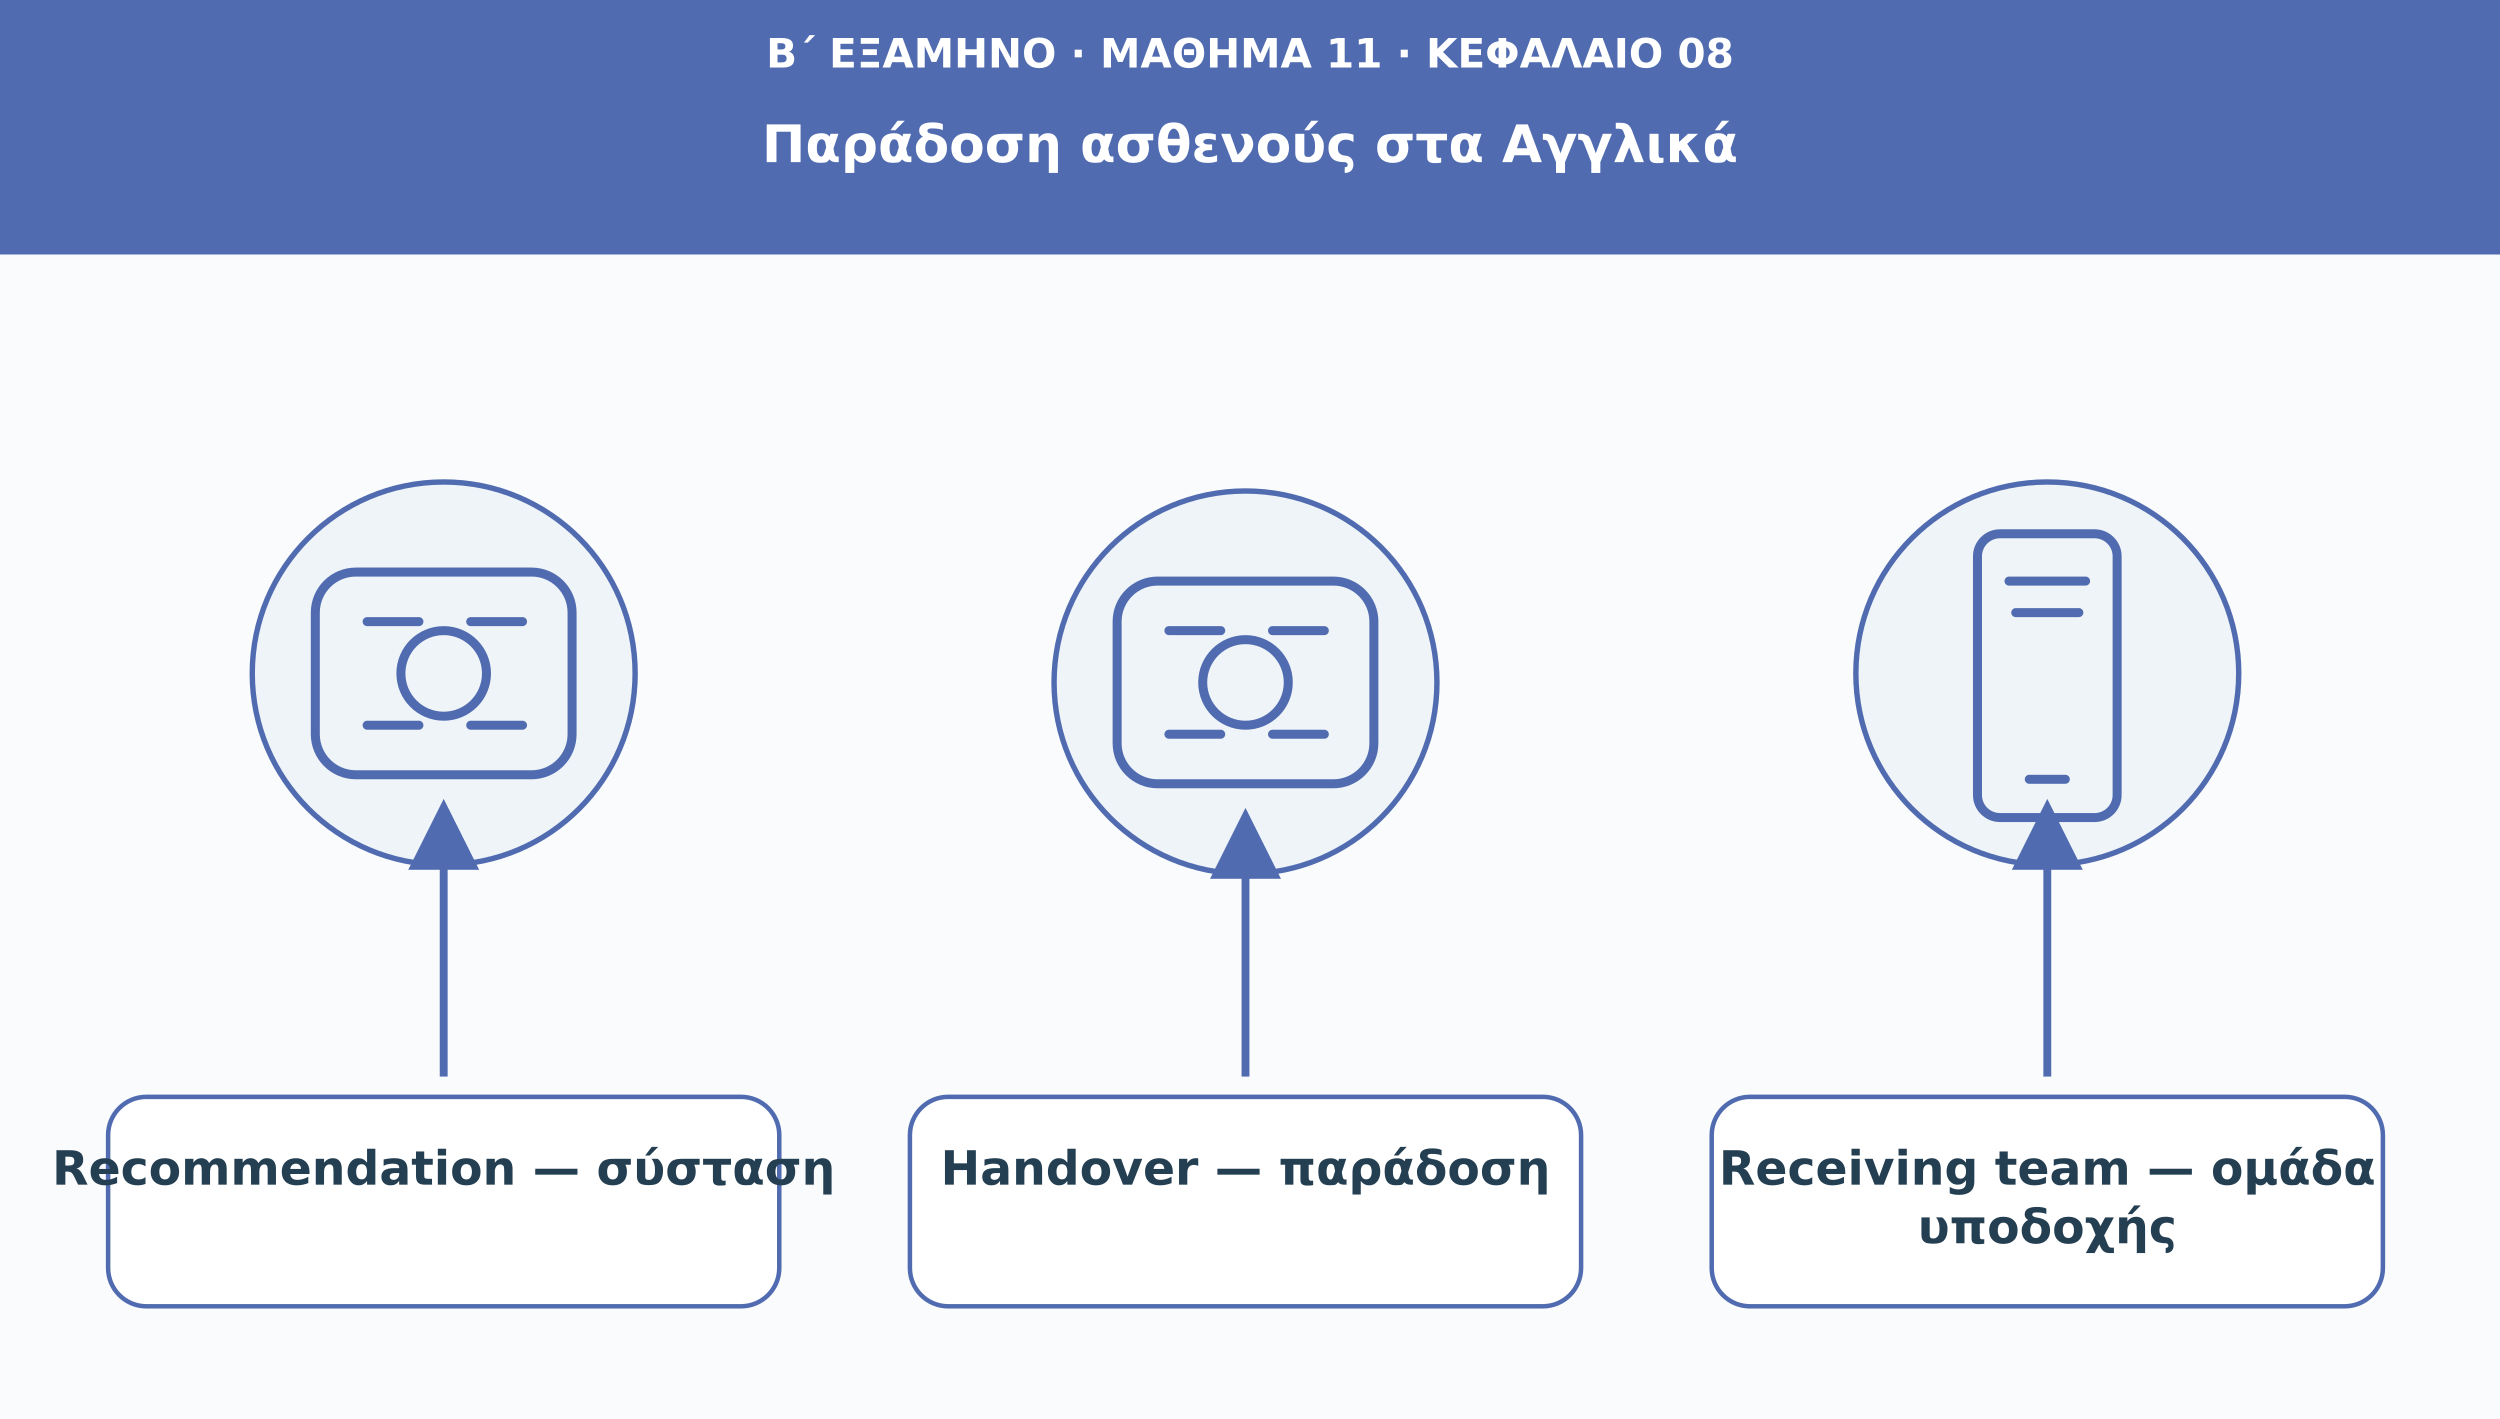
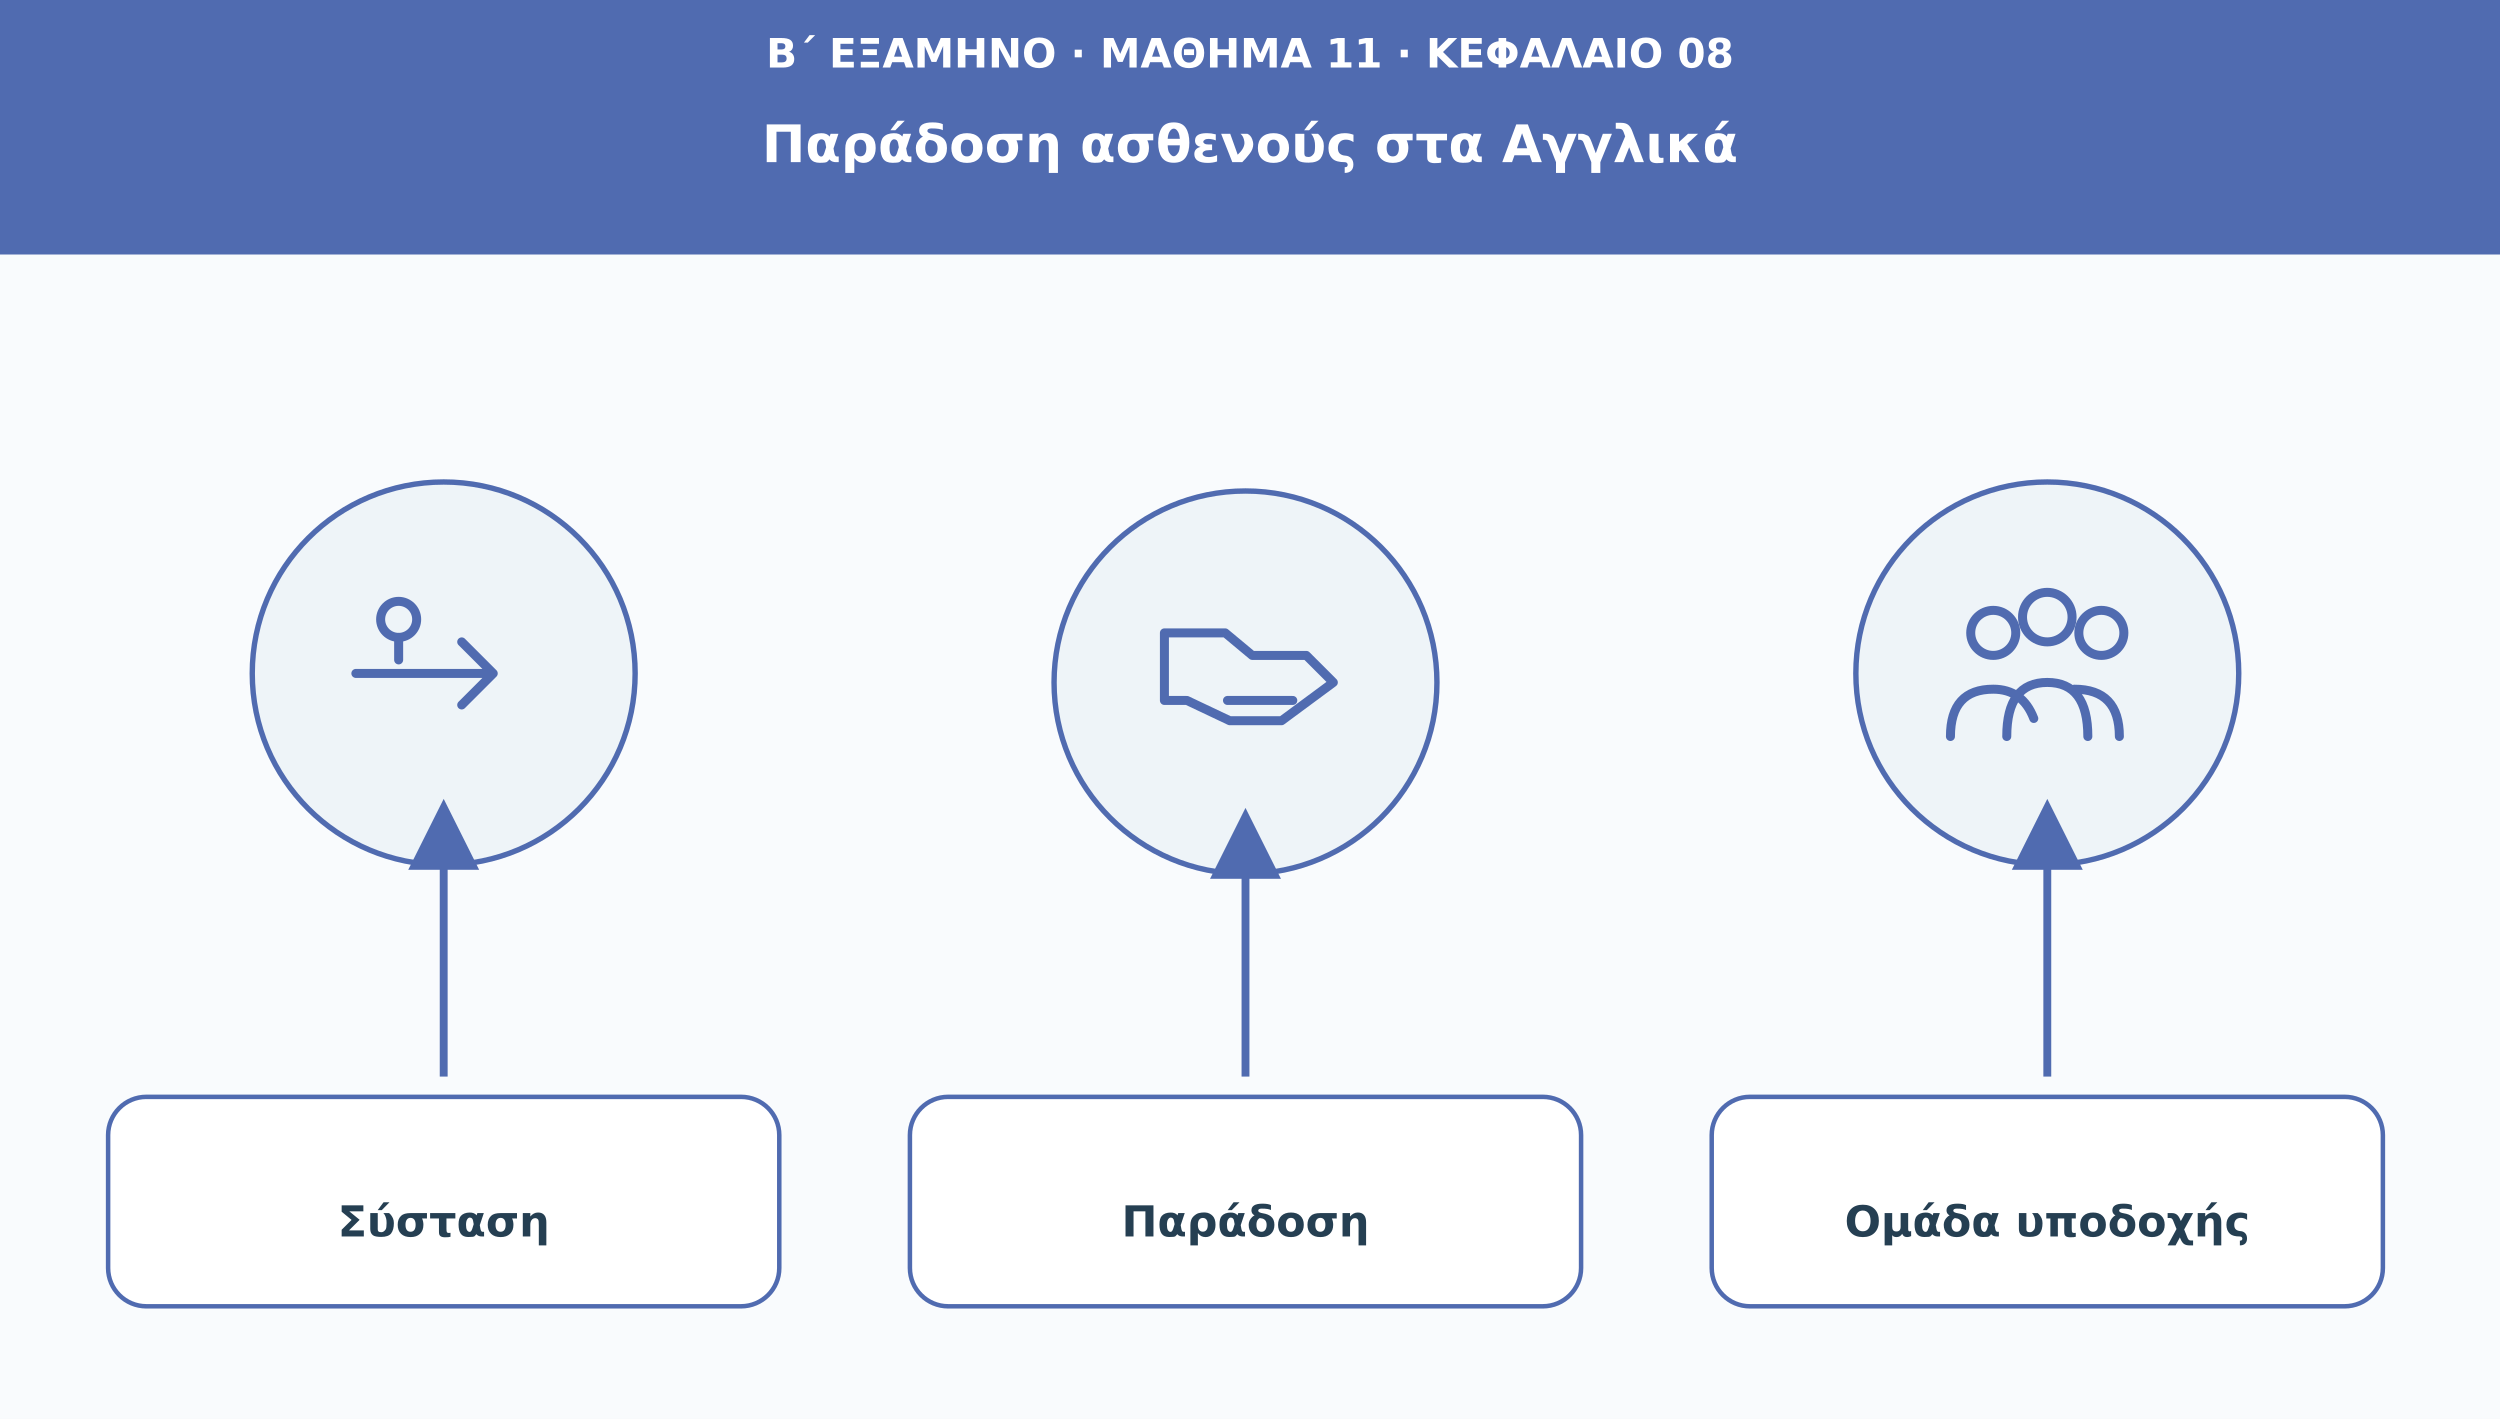
<svg xmlns="http://www.w3.org/2000/svg" viewBox="0 0 1110 630" role="img" aria-labelledby="t d">
  <defs>
    <marker id="arr" viewBox="0 0 10 10" markerWidth="9" markerHeight="9" refX="8" refY="5" orient="auto">
      <path d="M0 0L10 5L0 10Z" fill="#506bb0" />
    </marker>
  </defs>
  <rect width="1110" height="630" fill="#f9fbfd" />
  <rect width="1110" height="113" fill="#506bb0" />
  <text x="555" y="30" font-family="DejaVu Sans,Arial,sans-serif" font-size="18" fill="#ffffff" font-weight="690" text-anchor="middle">Β΄ ΕΞΑΜΗΝΟ · ΜΑΘΗΜΑ 11 · ΚΕΦΑΛΑΙΟ 08</text>
  <text x="555" y="72" font-family="DejaVu Sans,Arial,sans-serif" font-size="23" fill="#ffffff" font-weight="720" text-anchor="middle">Παράδοση ασθενούς στα Αγγλικά</text>
  <circle cx="197" cy="299" r="85" fill="#eef4f8" stroke="#506bb0" stroke-width="2.4" />
  <g transform="translate(197 299)" fill="none" stroke="#506bb0" stroke-width="4" stroke-linecap="round" stroke-linejoin="round">
-     <rect x="-57" y="-45" width="114" height="90" rx="18" />
-     <circle r="19" />
-     <path d="M-34-23h23m23 0h23m-69 46h23m23 0h23" />
+     <path d="M-39 0h61m0 0-14-14m14 14L8 14" />
+     <circle cx="-20" cy="-24" r="8" />
+     <path d="M-20-16v10" />
  </g>
  <path d="M197 478L197 361" stroke="#506bb0" stroke-width="3.5" marker-end="url(#arr)" />
  <rect x="48" y="487" width="298" height="93" rx="17" fill="#ffffff" stroke="#506bb0" stroke-width="2" />
-   <text x="197" y="526" font-family="DejaVu Sans,Arial,sans-serif" font-size="21" fill="#253f52" font-weight="700" text-anchor="middle">Recommendation — σύσταση</text>
  <circle cx="553" cy="303" r="85" fill="#eef4f8" stroke="#506bb0" stroke-width="2.4" />
  <g transform="translate(553 303)" fill="none" stroke="#506bb0" stroke-width="4" stroke-linecap="round" stroke-linejoin="round">
-     <rect x="-57" y="-45" width="114" height="90" rx="18" />
-     <circle r="19" />
-     <path d="M-34-23h23m23 0h23m-69 46h23m23 0h23" />
+     <path d="M-36-22h27l12 10h24l12 12-23 17H-7l-19-9h-10Z" />
+     <path d="M-8 8h29" />
  </g>
  <path d="M553 478L553 365" stroke="#506bb0" stroke-width="3.5" marker-end="url(#arr)" />
  <rect x="404" y="487" width="298" height="93" rx="17" fill="#ffffff" stroke="#506bb0" stroke-width="2" />
-   <text x="553" y="526" font-family="DejaVu Sans,Arial,sans-serif" font-size="21" fill="#253f52" font-weight="700" text-anchor="middle">Handover — παράδοση</text>
  <circle cx="909" cy="299" r="85" fill="#eef4f8" stroke="#506bb0" stroke-width="2.4" />
  <g transform="translate(909 299)" fill="none" stroke="#506bb0" stroke-width="4" stroke-linecap="round" stroke-linejoin="round">
-     <rect x="-31" y="-62" width="62" height="126" rx="10" />
-     <path d="M-17-41h34m-31 14h28m-22 74h16" />
+     <circle cx="-24" cy="-18" r="10" />
+     <circle cy="-25" r="11" />
+     <circle cx="24" cy="-18" r="10" />
+     <path d="M-43 28q0-21 19-21 13 0 18 13m-12 8q0-24 18-24t18 24m-6-21q20 0 20 21" />
  </g>
  <path d="M909 478L909 361" stroke="#506bb0" stroke-width="3.5" marker-end="url(#arr)" />
  <rect x="760" y="487" width="298" height="93" rx="17" fill="#ffffff" stroke="#506bb0" stroke-width="2" />
-   <text x="909" y="526" font-family="DejaVu Sans,Arial,sans-serif" font-size="21" fill="#253f52" font-weight="700" text-anchor="middle">Receiving team — ομάδα</text>
-   <text x="909" y="552" font-family="DejaVu Sans,Arial,sans-serif" font-size="21" fill="#253f52" font-weight="700" text-anchor="middle">υποδοχής</text>
+   <text x="197" y="549" font-family="DejaVu Sans,Arial,sans-serif" font-size="19" fill="#253f52" font-weight="700" text-anchor="middle">Σύσταση</text>
+   <text x="553" y="549" font-family="DejaVu Sans,Arial,sans-serif" font-size="19" fill="#253f52" font-weight="700" text-anchor="middle">Παράδοση</text>
+   <text x="909" y="549" font-family="DejaVu Sans,Arial,sans-serif" font-size="19" fill="#253f52" font-weight="700" text-anchor="middle">Ομάδα υποδοχής</text>
</svg>
